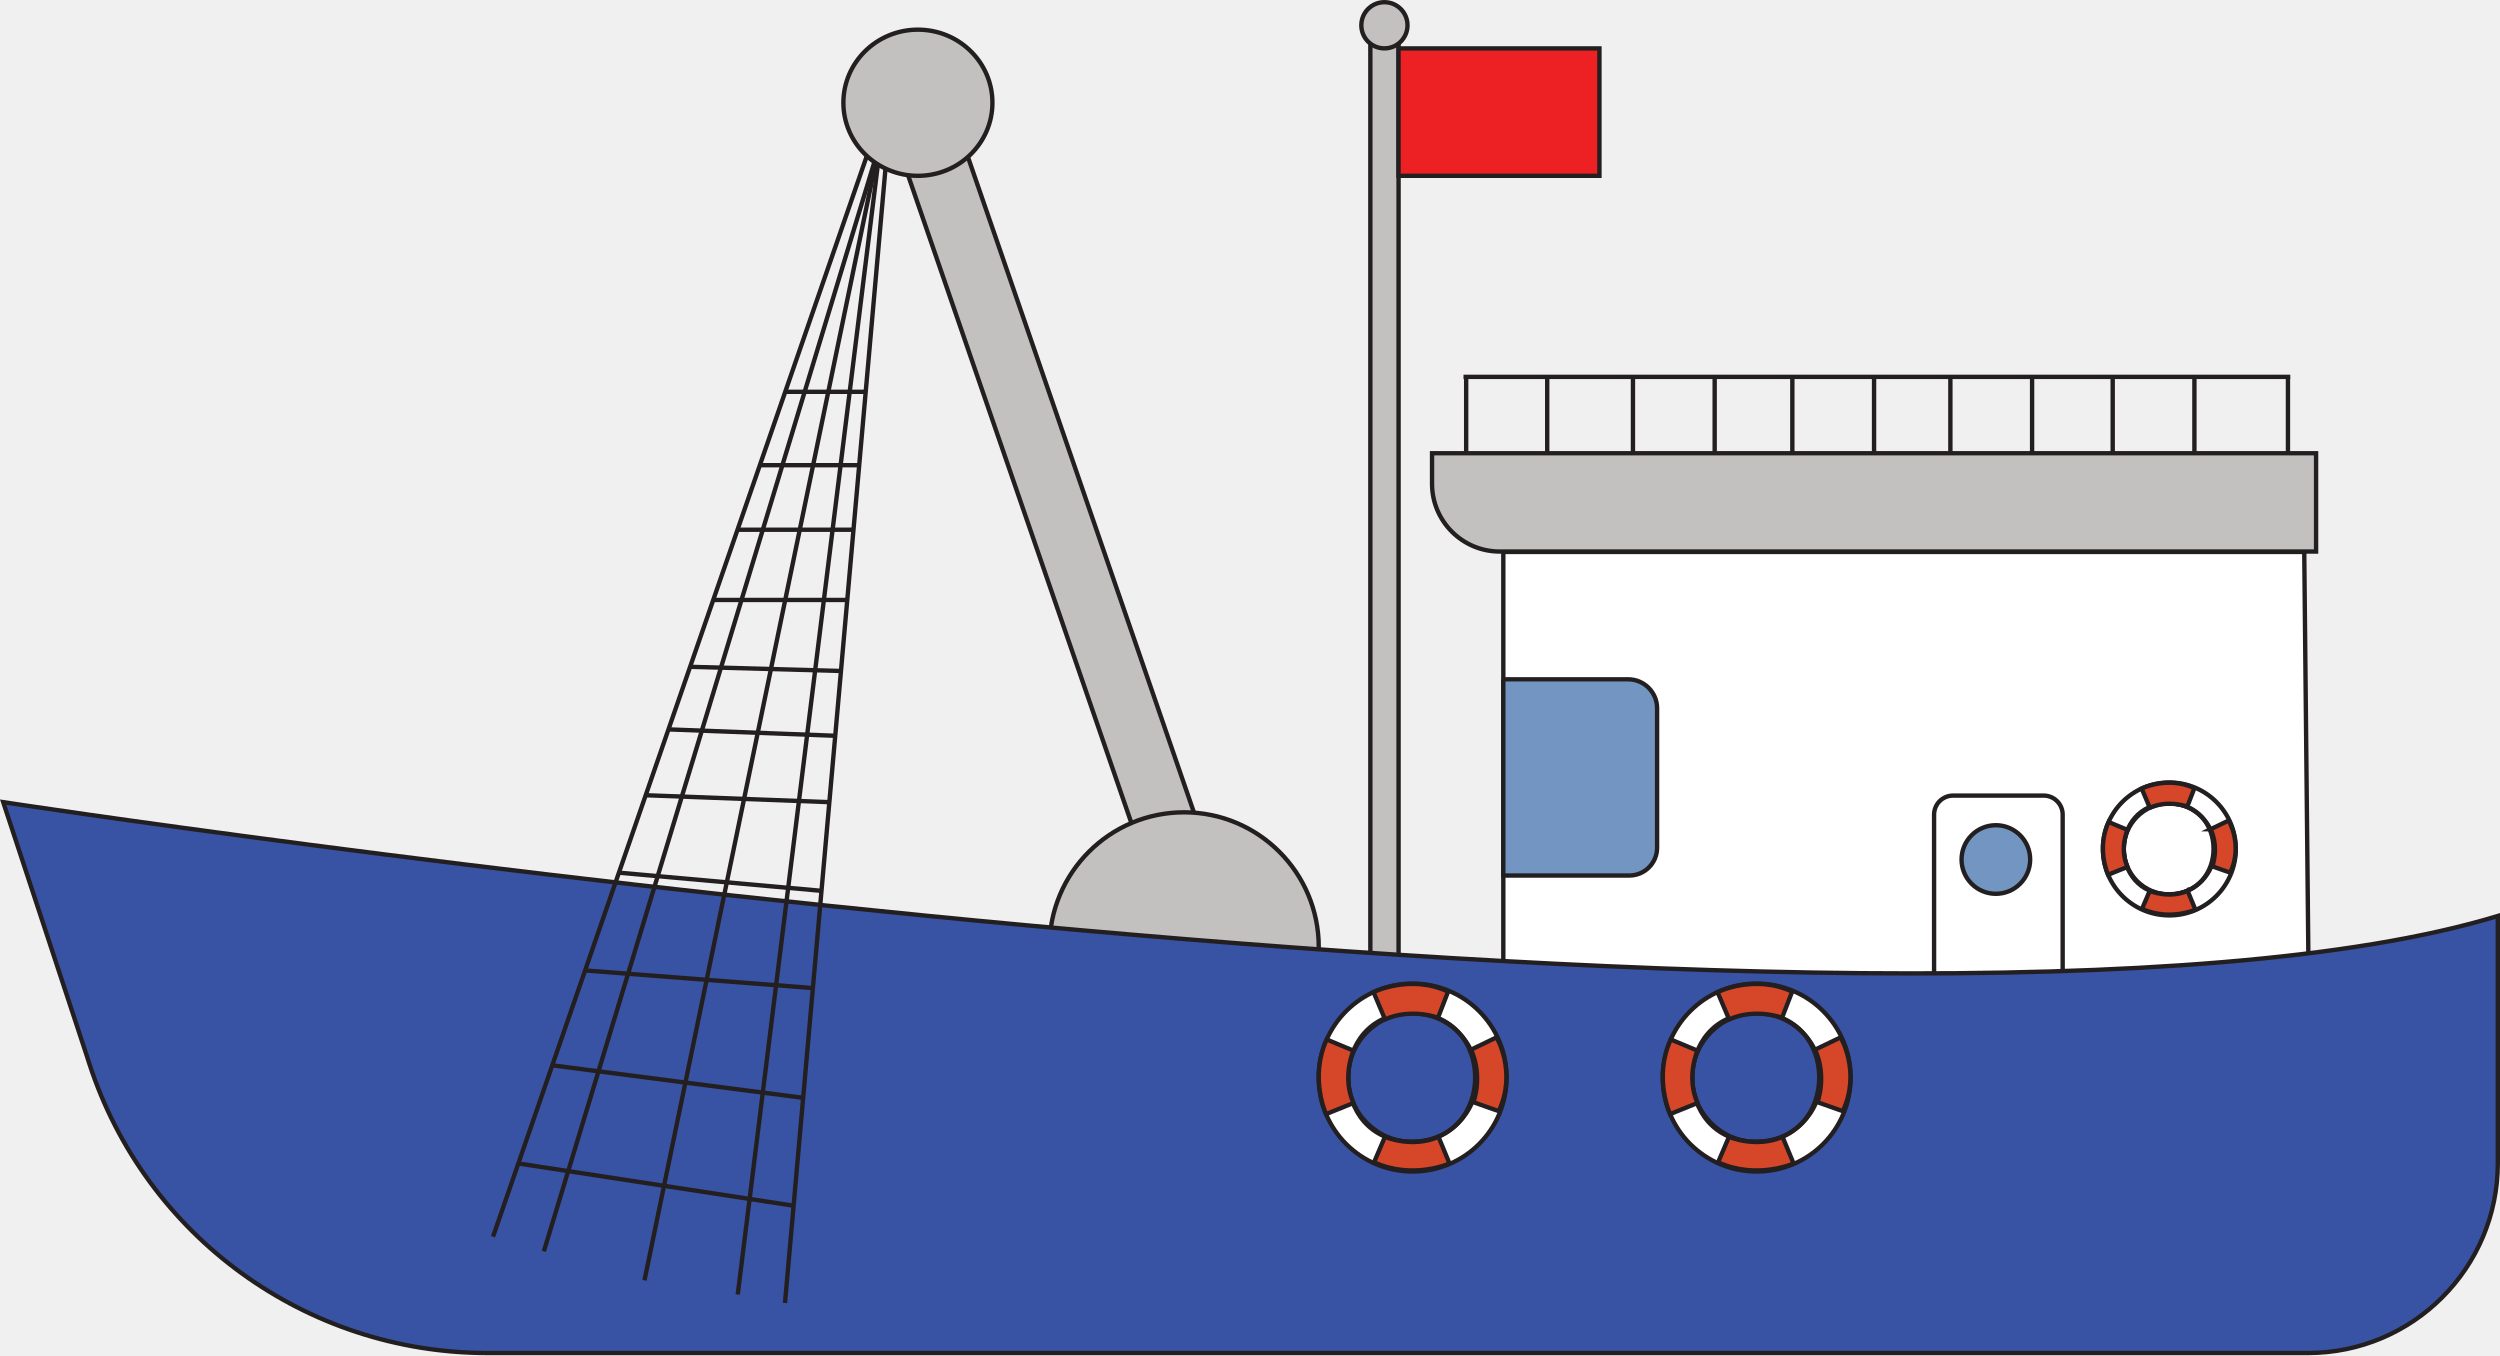
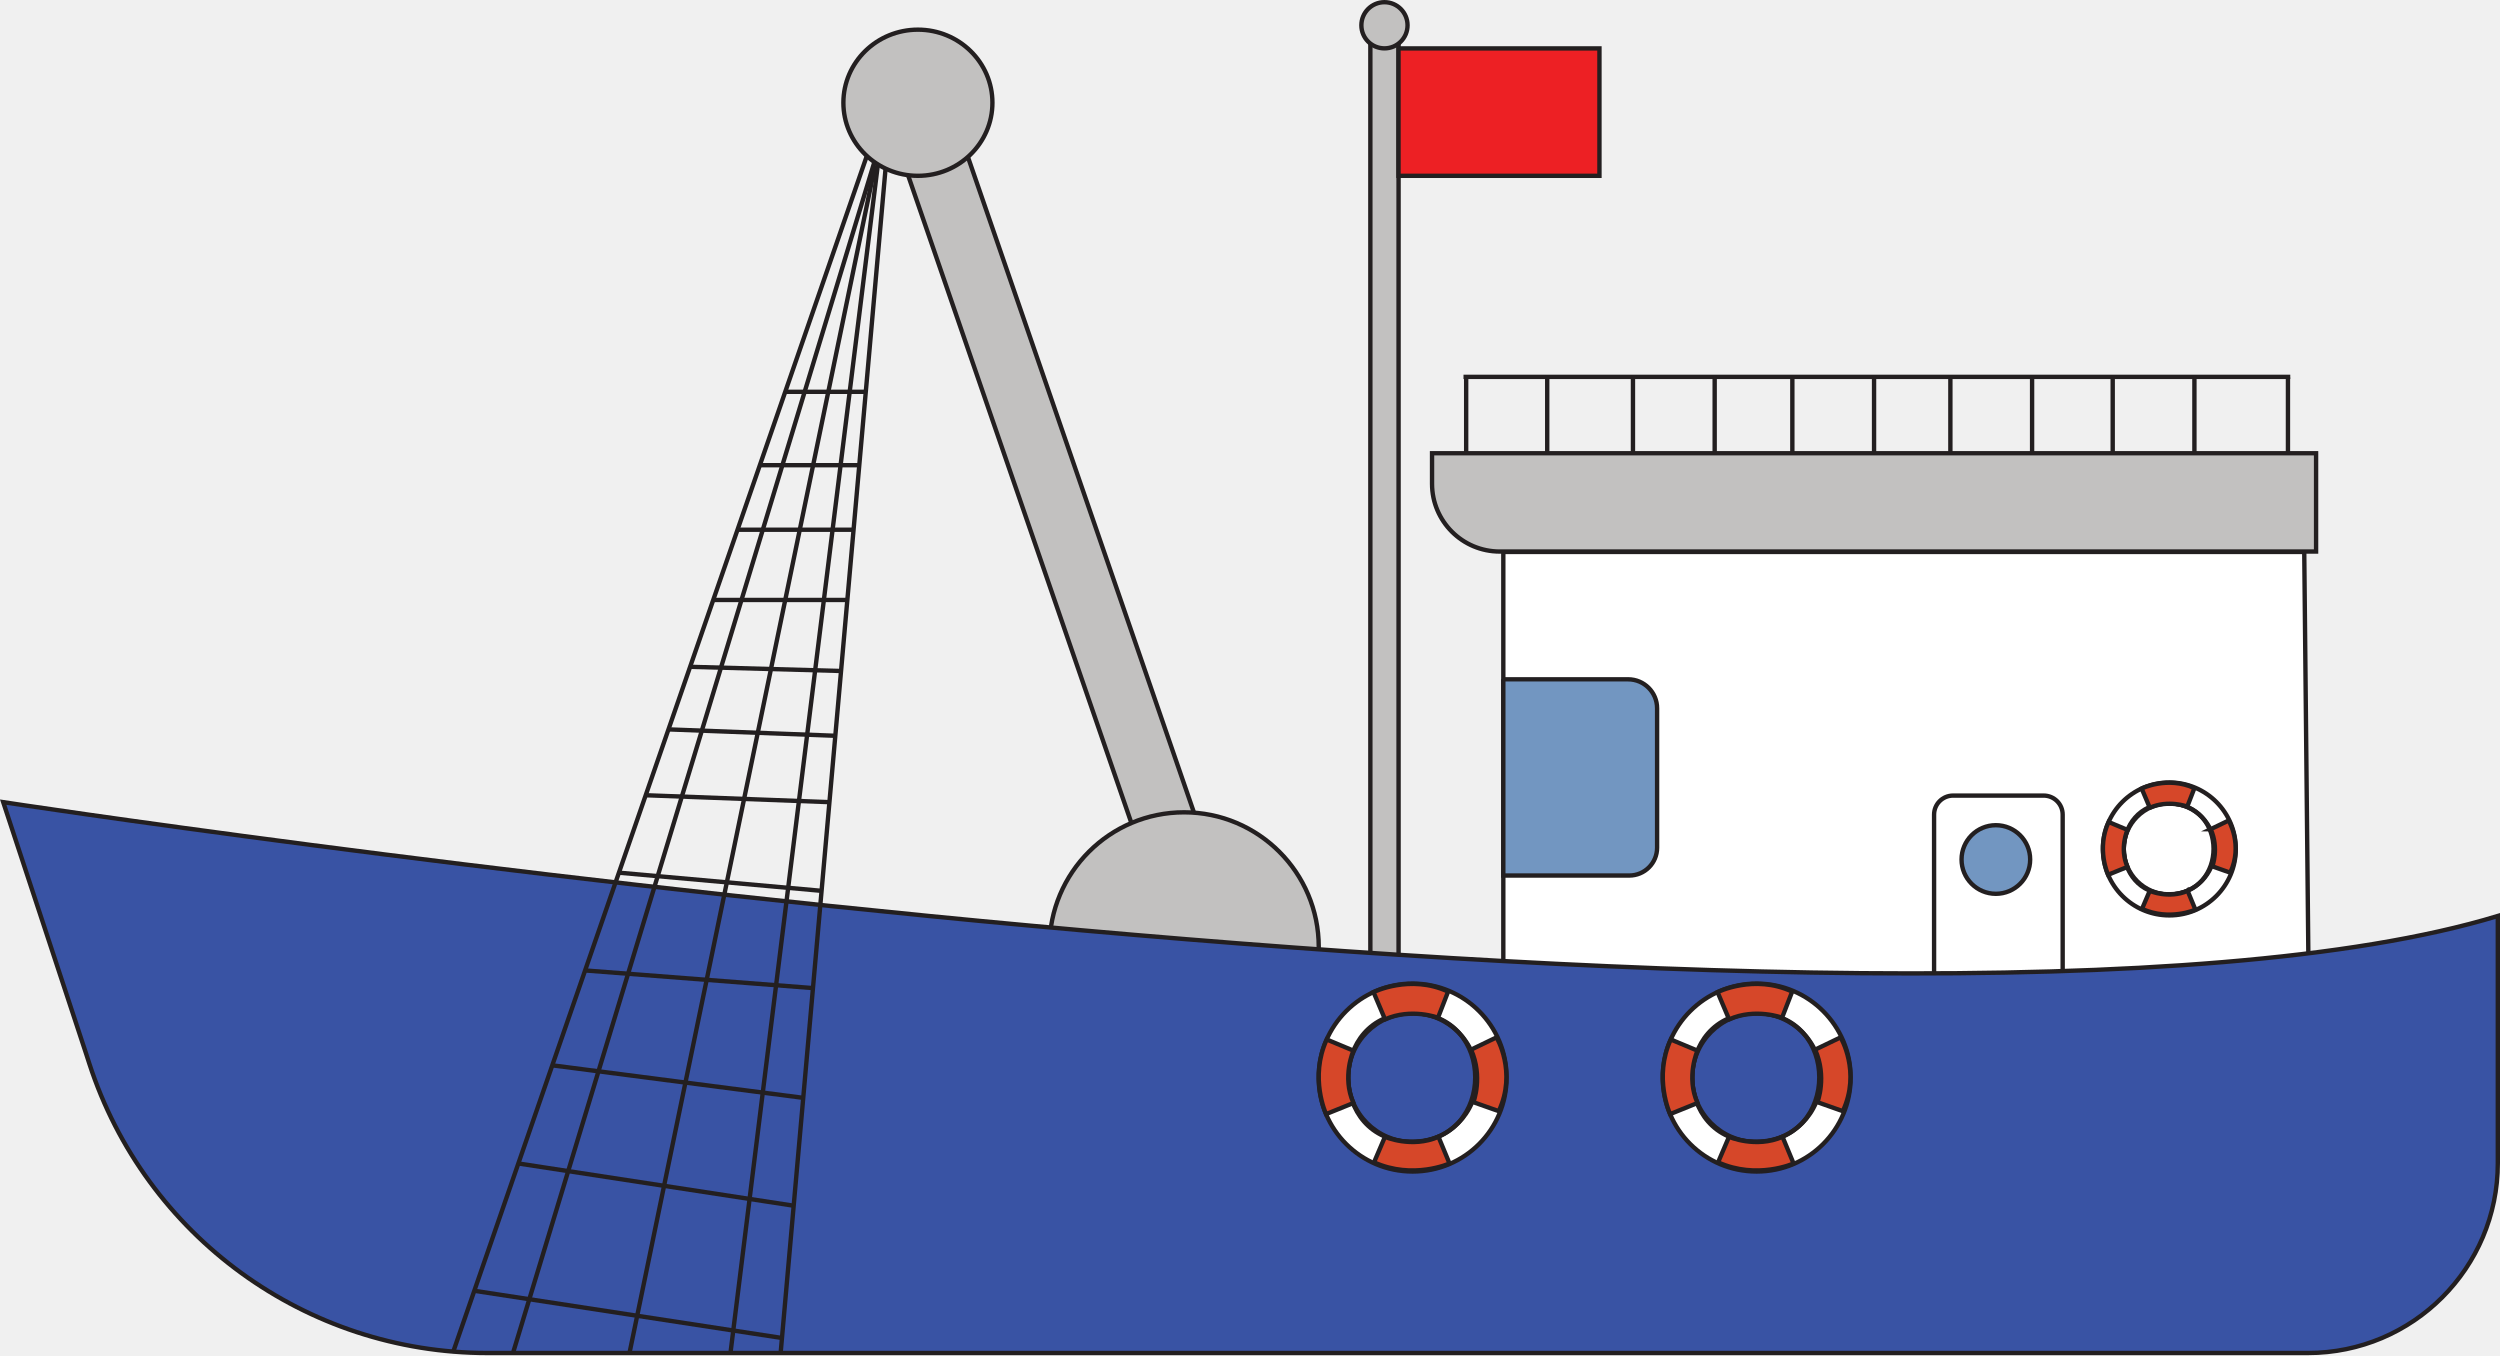
<svg xmlns="http://www.w3.org/2000/svg" id="Layer_2" data-name="Layer 2" viewBox="0 0 570.62 309.32">
  <defs>
    <style>
      .cls-1 {
        fill: none;
      }

      .cls-1, .cls-2, .cls-3, .cls-4, .cls-5, .cls-6, .cls-7 {
        stroke: #231f20;
        stroke-miterlimit: 10;
      }

      .cls-2 {
        fill: #ed2024;
      }

      .cls-3 {
        fill: #fff;
      }

      .cls-4 {
        fill: #3953a4;
      }

      .cls-5 {
        fill: #c2c1c0;
      }

      .cls-6 {
        fill: #d64729;
      }

      .cls-7 {
        fill: #7296c1;
      }
    </style>
  </defs>
  <g id="Layer_1-2" data-name="Layer 1">
+     <polygon class="cls-5" points="206.57 37.98 220.12 33.49 289.91 235.9 276.35 240.39 206.57 37.98" />
+     <circle class="cls-5" cx="270.27" cy="216.14" r="30.73" />
+     <rect class="cls-5" x="312.78" y="7.84" width="6.44" height="213.66" />
+     <polygon class="cls-3" points="343.13 250.71 343.13 125.98 525.94 125.98 527.21 250.71 343.13 250.71" />
+     <rect class="cls-1" x="441.45" y="181.59" width="29.35" height="61.57" rx="4.34" ry="4.34" />
+     <path class="cls-4" d="m19.8,240.94L.73,183.09s435.94,66.56,569.39,25.98v51.59s0,4.82,0,4.82c0,23.93-19.4,43.34-43.34,43.34H111.25c-41.4,0-78.09-26.67-90.86-66.05l-.59-1.82Z" />
+     <path class="cls-7" d="m343.13,155.05h28.48c3.66,0,6.62,2.97,6.62,6.62v31.82c0,3.51-2.85,6.35-6.35,6.35h-28.75v-44.8h0Z" />
+     <rect class="cls-7" x="447.72" y="188.35" width="15.66" height="15.66" rx="7.83" ry="7.83" />
+     <path class="cls-5" d="m192.5,23.45c0,9.21,7.62,16.68,17.01,16.68s17.01-7.47,17.01-16.68c0-9.21-7.62-16.68-17.01-16.68s-17.01,7.47-17.01,16.68Z" />
+     <line class="cls-1" x1="202.12" y1="38.56" x2="178.18" y2="308.82" />
+     <line class="cls-1" x1="200.38" y1="37.5" x2="166.73" y2="308.82" />
+     <line class="cls-1" x1="199.76" y1="37.68" x2="143.68" y2="308.82" />
+     <line class="cls-1" x1="199.61" y1="36.87" x2="117.09" y2="308.82" />
+     <line class="cls-1" x1="197.85" y1="35.59" x2="103.46" y2="308.5" />
    <g>
-       <polygon class="cls-5" points="206.57 37.98 220.12 33.49 289.91 235.9 276.35 240.39 206.57 37.98" />
-       <circle class="cls-5" cx="270.27" cy="216.14" r="30.73" />
-       <rect class="cls-5" x="312.78" y="7.84" width="6.44" height="213.66" />
-       <polygon class="cls-3" points="343.13 250.71 343.13 125.98 525.94 125.98 527.21 250.71 343.13 250.71" />
-       <rect class="cls-1" x="441.45" y="181.59" width="29.35" height="61.57" rx="4.34" ry="4.34" />
-       <path class="cls-4" d="m19.8,240.94L.73,183.09s435.94,66.56,569.39,25.98v56.41c0,23.93-19.4,43.34-43.34,43.34H111.25c-41.4,0-78.09-26.67-90.86-66.05l-.59-1.82Z" />
-       <path class="cls-7" d="m343.13,155.05h28.48c3.66,0,6.62,2.97,6.62,6.62v31.82c0,3.51-2.85,6.35-6.35,6.35h-28.75v-44.8h0Z" />
-       <rect class="cls-7" x="447.72" y="188.35" width="15.66" height="15.66" rx="7.83" ry="7.83" />
-       <ellipse class="cls-5" cx="209.51" cy="23.45" rx="17.01" ry="16.68" />
-       <line class="cls-1" x1="202.11" y1="38.47" x2="179.17" y2="297.41" />
-       <line class="cls-1" x1="200.38" y1="37.5" x2="168.39" y2="295.47" />
-       <line class="cls-1" x1="199.76" y1="37.68" x2="147.1" y2="292.24" />
-       <line class="cls-1" x1="199.61" y1="36.87" x2="124.13" y2="285.62" />
-       <line class="cls-1" x1="197.85" y1="35.59" x2="112.53" y2="282.27" />
-       <g>
-         <path class="cls-3" d="m495.15,178.6c-8.38,0-15.17,6.79-15.17,15.17s6.79,15.17,15.17,15.17,15.17-6.79,15.17-15.17-6.79-15.17-15.17-15.17Zm-.15,25.52c-13.68,0-13.65-20.75,0-20.75s13.65,20.75,0,20.75Z" />
-         <path class="cls-1" d="m495.15,183.37c-5.74-.02-10.4,4.66-10.4,10.4s4.66,10.4,10.4,10.4,10.38-4.66,10.4-10.4c.02-5.7-4.65-10.38-10.4-10.4Z" />
-         <path class="cls-6" d="m485.59,197.87l-4.42,1.79s-2.73-5.89.11-12.04l4.31,1.8s-1.89,4.22,0,8.44Z" />
-         <path class="cls-6" d="m499.32,203.33l1.78,4.3s-5.9,2.66-12.19-.18l1.76-4.11s4.31,1.89,8.64,0Z" />
-         <path class="cls-6" d="m504.58,189.26l4.11-1.98s3.33,5.56.36,11.91l-4.09-1.45s1.58-4.09-.37-8.48Z" />
-         <path class="cls-6" d="m490.69,184.37l-1.86-4.39s5.89-2.92,12.04-.09l-1.63,4.21s-4.31-1.62-8.54.27Z" />
-       </g>
-       <g>
-         <path class="cls-3" d="m400.96,224.5c-11.85,0-21.45,9.6-21.45,21.45s9.6,21.45,21.45,21.45,21.45-9.6,21.45-21.45-9.6-21.45-21.45-21.45Zm-.21,36.09c-19.34,0-19.31-29.35,0-29.35s19.31,29.35,0,29.35Z" />
-         <path class="cls-1" d="m400.96,231.25c-8.12-.03-14.71,6.59-14.71,14.71s6.59,14.71,14.71,14.71,14.68-6.59,14.71-14.71c.03-8.06-6.57-14.68-14.71-14.71Z" />
-         <path class="cls-6" d="m387.45,251.76l-6.25,2.53s-3.86-8.34.15-17.03l6.1,2.55s-2.67,5.96,0,11.94Z" />
-         <path class="cls-6" d="m406.86,259.48l2.52,6.08s-8.34,3.76-17.23-.26l2.49-5.82s6.1,2.67,12.22,0Z" />
-         <path class="cls-6" d="m414.3,239.58l5.81-2.8s4.71,7.86.51,16.84l-5.79-2.05s2.23-5.79-.53-11.99Z" />
-         <path class="cls-6" d="m394.66,232.66l-2.63-6.21s8.34-4.14,17.03-.12l-2.31,5.96s-6.1-2.29-12.08.38Z" />
-       </g>
-       <g>
-         <path class="cls-3" d="m322.43,224.5c-11.85,0-21.45,9.6-21.45,21.45s9.6,21.45,21.45,21.45,21.45-9.6,21.45-21.45-9.6-21.45-21.45-21.45Zm-.21,36.09c-19.34,0-19.31-29.35,0-29.35s19.31,29.35,0,29.35Z" />
-         <path class="cls-1" d="m322.43,231.25c-8.12-.03-14.71,6.59-14.71,14.71s6.59,14.71,14.71,14.71,14.68-6.59,14.71-14.71c.03-8.06-6.57-14.68-14.71-14.71Z" />
-         <path class="cls-6" d="m308.92,251.76l-6.25,2.53s-3.86-8.34.15-17.03l6.1,2.55s-2.67,5.96,0,11.94Z" />
-         <path class="cls-6" d="m328.33,259.48l2.52,6.08s-8.34,3.76-17.23-.26l2.49-5.82s6.1,2.67,12.22,0Z" />
-         <path class="cls-6" d="m335.77,239.58l5.81-2.8s4.71,7.86.51,16.84l-5.79-2.05s2.23-5.79-.53-11.99Z" />
-         <path class="cls-6" d="m316.13,232.66l-2.63-6.21s8.34-4.14,17.03-.12l-2.31,5.96s-6.1-2.29-12.08.38Z" />
-       </g>
-       <path class="cls-5" d="m326.86,103.45h201.78v22.44h-186.32c-8.53,0-15.46-6.93-15.46-15.46v-6.98h0Z" />
-       <line class="cls-1" x1="334.65" y1="103.45" x2="334.65" y2="86.11" />
-       <line class="cls-1" x1="353.15" y1="103.45" x2="353.15" y2="86.11" />
-       <line class="cls-1" x1="372.72" y1="103.36" x2="372.72" y2="86.02" />
-       <line class="cls-1" x1="391.37" y1="103.36" x2="391.37" y2="86.02" />
-       <line class="cls-1" x1="409.1" y1="103.45" x2="409.1" y2="86.11" />
-       <line class="cls-1" x1="427.75" y1="103.45" x2="427.75" y2="86.11" />
-       <line class="cls-1" x1="445.17" y1="103.36" x2="445.17" y2="86.02" />
-       <line class="cls-1" x1="463.82" y1="103.36" x2="463.82" y2="86.02" />
-       <line class="cls-1" x1="482.22" y1="103.45" x2="482.22" y2="86.11" />
-       <line class="cls-1" x1="500.87" y1="103.45" x2="500.87" y2="86.11" />
-       <line class="cls-1" x1="522.22" y1="103.45" x2="522.22" y2="86.11" />
-       <line class="cls-1" x1="334.04" y1="86.02" x2="522.75" y2="86.02" />
-       <line class="cls-1" x1="118.31" y1="265.56" x2="181.14" y2="275.2" />
-       <line class="cls-1" x1="126.06" y1="243.16" x2="183.32" y2="250.58" />
-       <line class="cls-1" x1="133.55" y1="221.5" x2="185.31" y2="225.51" />
-       <line class="cls-1" x1="141.26" y1="199.19" x2="187.5" y2="203.33" />
-       <line class="cls-1" x1="147.38" y1="181.51" x2="189.3" y2="183.09" />
-       <line class="cls-1" x1="152.57" y1="166.48" x2="190.64" y2="167.94" />
-       <line class="cls-1" x1="157.51" y1="152.2" x2="191.95" y2="153.15" />
-       <line class="cls-1" x1="162.79" y1="136.94" x2="193.38" y2="136.94" />
-       <line class="cls-1" x1="168.34" y1="120.91" x2="194.82" y2="120.91" />
-       <line class="cls-1" x1="173.43" y1="106.18" x2="196.01" y2="106.18" />
-       <line class="cls-1" x1="179.22" y1="89.43" x2="197.59" y2="89.43" />
-       <rect class="cls-2" x="319.21" y="11.05" width="45.86" height="29.08" />
-       <circle class="cls-5" cx="315.99" cy="5.77" r="5.27" />
+       <path class="cls-3" d="m495.15,178.6c-8.38,0-15.17,6.79-15.17,15.17s6.79,15.17,15.17,15.17c8.38,0,15.17-6.79,15.17-15.17s-6.79-15.17-15.17-15.17Zm-.15,25.52c-13.68,0-13.65-20.75,0-20.75s13.65,20.75,0,20.75Z" />
+       <path class="cls-1" d="m495.15,183.37c-5.74-.02-10.4,4.66-10.4,10.4,0,5.74,4.66,10.4,10.4,10.4,5.74,0,10.38-4.66,10.4-10.4.02-5.7-4.65-10.38-10.4-10.4Z" />
+       <path class="cls-6" d="m485.59,197.87l-4.42,1.79s-2.73-5.89.11-12.04l4.31,1.8s-1.89,4.22,0,8.44Z" />
+       <path class="cls-6" d="m499.32,203.33l1.78,4.3s-5.9,2.66-12.19-.18l1.76-4.11s4.31,1.89,8.64,0Z" />
+       <path class="cls-6" d="m504.58,189.26l4.11-1.98s3.33,5.56.36,11.91l-4.09-1.45s1.58-4.09-.37-8.48Z" />
+       <path class="cls-6" d="m490.69,184.37l-1.86-4.39s5.89-2.92,12.04-.09l-1.63,4.21s-4.31-1.62-8.54.27Z" />
    </g>
+     <g>
+       <path class="cls-3" d="m400.96,224.5c-11.85,0-21.45,9.6-21.45,21.45s9.6,21.45,21.45,21.45c11.85,0,21.45-9.6,21.45-21.45s-9.6-21.45-21.45-21.45Zm-.21,36.09c-19.34,0-19.31-29.35,0-29.35,19.34,0,19.31,29.35,0,29.35Z" />
+       <path class="cls-1" d="m400.96,231.25c-8.12-.03-14.71,6.59-14.71,14.71,0,8.12,6.59,14.71,14.71,14.71s14.68-6.59,14.71-14.71c.03-8.06-6.57-14.68-14.71-14.71Z" />
+       <path class="cls-6" d="m387.45,251.76l-6.25,2.53s-3.86-8.34.15-17.03l6.1,2.55s-2.67,5.96,0,11.94Z" />
+       <path class="cls-6" d="m406.86,259.48l2.52,6.08s-8.34,3.76-17.23-.26l2.49-5.82s6.1,2.67,12.22,0Z" />
+       <path class="cls-6" d="m414.3,239.58l5.81-2.8s4.71,7.86.51,16.84l-5.79-2.05s2.23-5.79-.53-11.99Z" />
+       <path class="cls-6" d="m394.66,232.66l-2.63-6.21s8.34-4.14,17.03-.12l-2.31,5.96s-6.1-2.29-12.08.38Z" />
+     </g>
+     <g>
+       <path class="cls-3" d="m322.43,224.5c-11.85,0-21.45,9.6-21.45,21.45s9.6,21.45,21.45,21.45c11.85,0,21.45-9.6,21.45-21.45s-9.6-21.45-21.45-21.45Zm-.21,36.09c-19.34,0-19.31-29.35,0-29.35,19.34,0,19.31,29.35,0,29.35Z" />
+       <path class="cls-1" d="m322.43,231.25c-8.12-.03-14.71,6.59-14.71,14.71,0,8.12,6.59,14.71,14.71,14.71,8.12,0,14.68-6.59,14.71-14.71.03-8.06-6.57-14.68-14.71-14.71Z" />
+       <path class="cls-6" d="m308.92,251.76l-6.25,2.53s-3.86-8.34.15-17.03l6.1,2.55s-2.67,5.96,0,11.94Z" />
+       <path class="cls-6" d="m328.33,259.48l2.52,6.08s-8.34,3.76-17.23-.26l2.49-5.82s6.1,2.67,12.22,0Z" />
+       <path class="cls-6" d="m335.77,239.58l5.81-2.8s4.71,7.86.51,16.84l-5.79-2.05s2.23-5.79-.53-11.99Z" />
+       <path class="cls-6" d="m316.13,232.66l-2.63-6.21s8.34-4.14,17.03-.12l-2.31,5.96s-6.1-2.29-12.08.38Z" />
+     </g>
+     <path class="cls-5" d="m326.86,103.45h201.78v22.44h-186.32c-8.53,0-15.46-6.93-15.46-15.46v-6.98h0Z" />
+     <line class="cls-1" x1="334.65" y1="103.45" x2="334.65" y2="86.11" />
+     <line class="cls-1" x1="353.15" y1="103.45" x2="353.15" y2="86.11" />
+     <line class="cls-1" x1="372.72" y1="103.36" x2="372.72" y2="86.02" />
+     <line class="cls-1" x1="391.37" y1="103.36" x2="391.37" y2="86.02" />
+     <line class="cls-1" x1="409.1" y1="103.45" x2="409.1" y2="86.11" />
+     <line class="cls-1" x1="427.75" y1="103.45" x2="427.75" y2="86.11" />
+     <line class="cls-1" x1="445.17" y1="103.36" x2="445.17" y2="86.02" />
+     <line class="cls-1" x1="463.82" y1="103.36" x2="463.82" y2="86.02" />
+     <line class="cls-1" x1="482.22" y1="103.45" x2="482.22" y2="86.11" />
+     <line class="cls-1" x1="500.87" y1="103.45" x2="500.87" y2="86.11" />
+     <line class="cls-1" x1="522.22" y1="103.45" x2="522.22" y2="86.11" />
+     <line class="cls-1" x1="334.04" y1="86.02" x2="522.75" y2="86.02" />
+     <line class="cls-1" x1="118.31" y1="265.56" x2="181.14" y2="275.2" />
+     <line class="cls-1" x1="126.06" y1="243.16" x2="183.32" y2="250.58" />
+     <line class="cls-1" x1="133.55" y1="221.5" x2="185.31" y2="225.51" />
+     <line class="cls-1" x1="141.26" y1="199.19" x2="187.5" y2="203.33" />
+     <line class="cls-1" x1="147.38" y1="181.51" x2="189.3" y2="183.09" />
+     <line class="cls-1" x1="152.57" y1="166.48" x2="190.64" y2="167.94" />
+     <line class="cls-1" x1="157.51" y1="152.2" x2="191.95" y2="153.15" />
+     <line class="cls-1" x1="162.79" y1="136.94" x2="193.38" y2="136.94" />
+     <line class="cls-1" x1="168.34" y1="120.91" x2="194.82" y2="120.91" />
+     <line class="cls-1" x1="173.43" y1="106.18" x2="196.01" y2="106.18" />
+     <line class="cls-1" x1="179.22" y1="89.43" x2="197.59" y2="89.43" />
+     <rect class="cls-2" x="319.21" y="11.05" width="45.86" height="29.08" />
+     <path class="cls-5" d="m321.27,5.77c0,2.91-2.36,5.27-5.27,5.27s-5.27-2.36-5.27-5.27c0-2.91,2.36-5.27,5.27-5.27s5.27,2.36,5.27,5.27Z" />
+     <line class="cls-1" x1="178.46" y1="305.39" x2="108.26" y2="294.62" />
  </g>
</svg>
